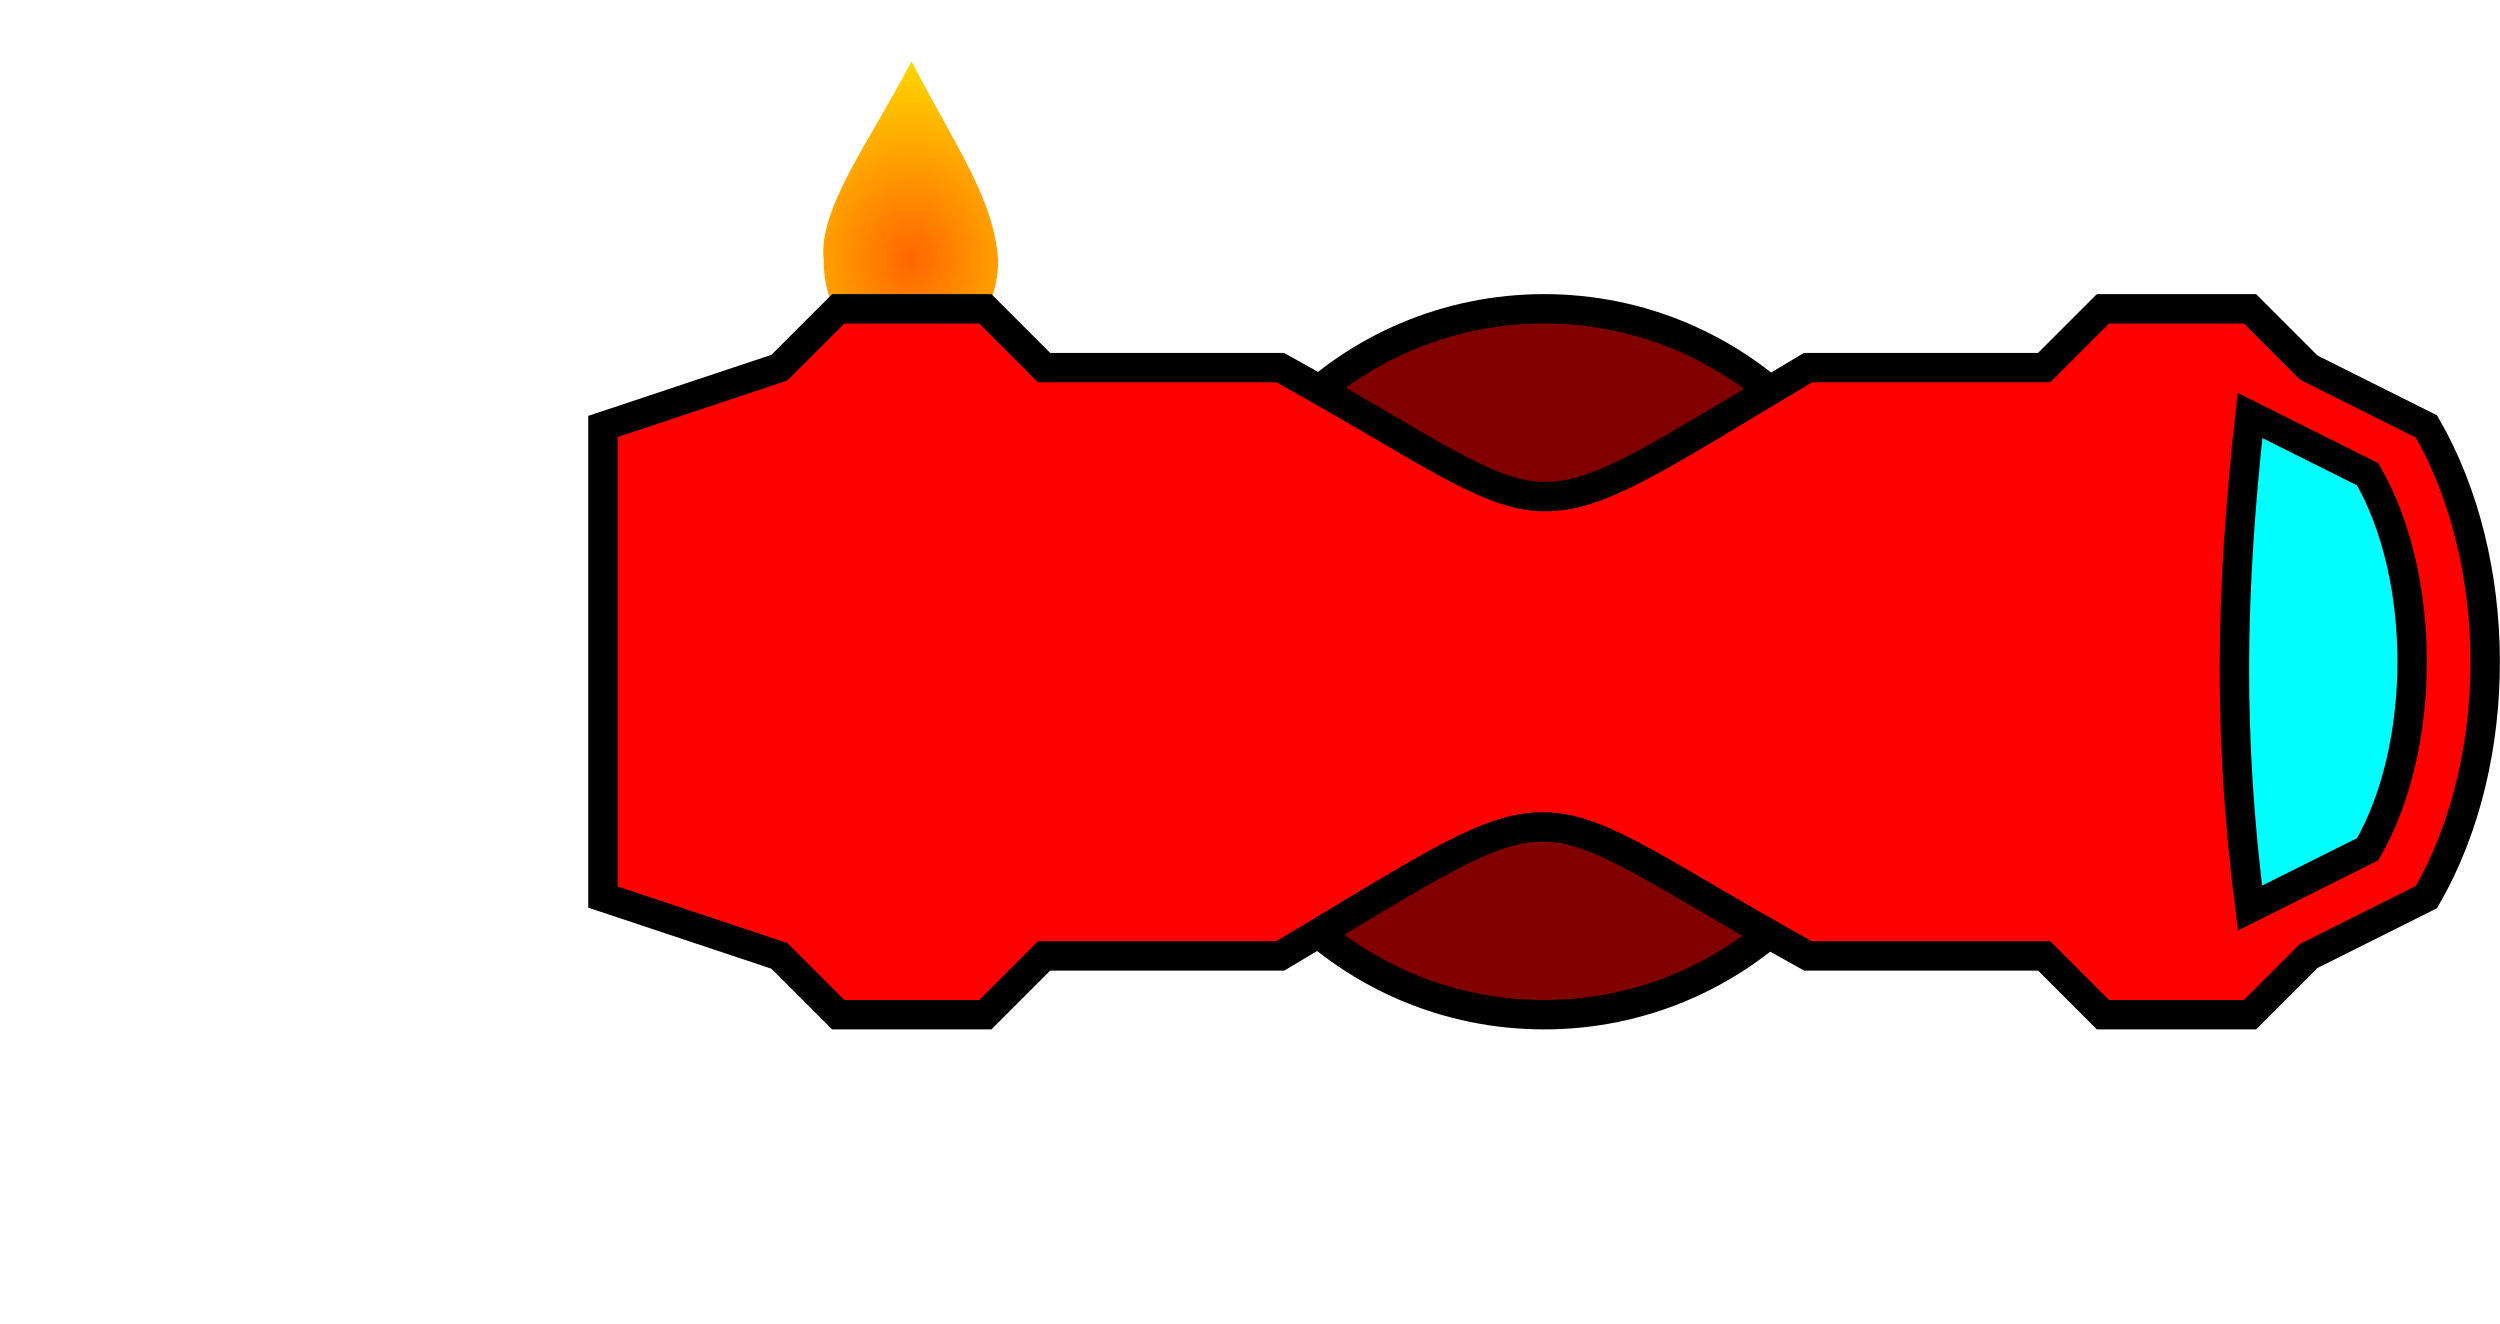
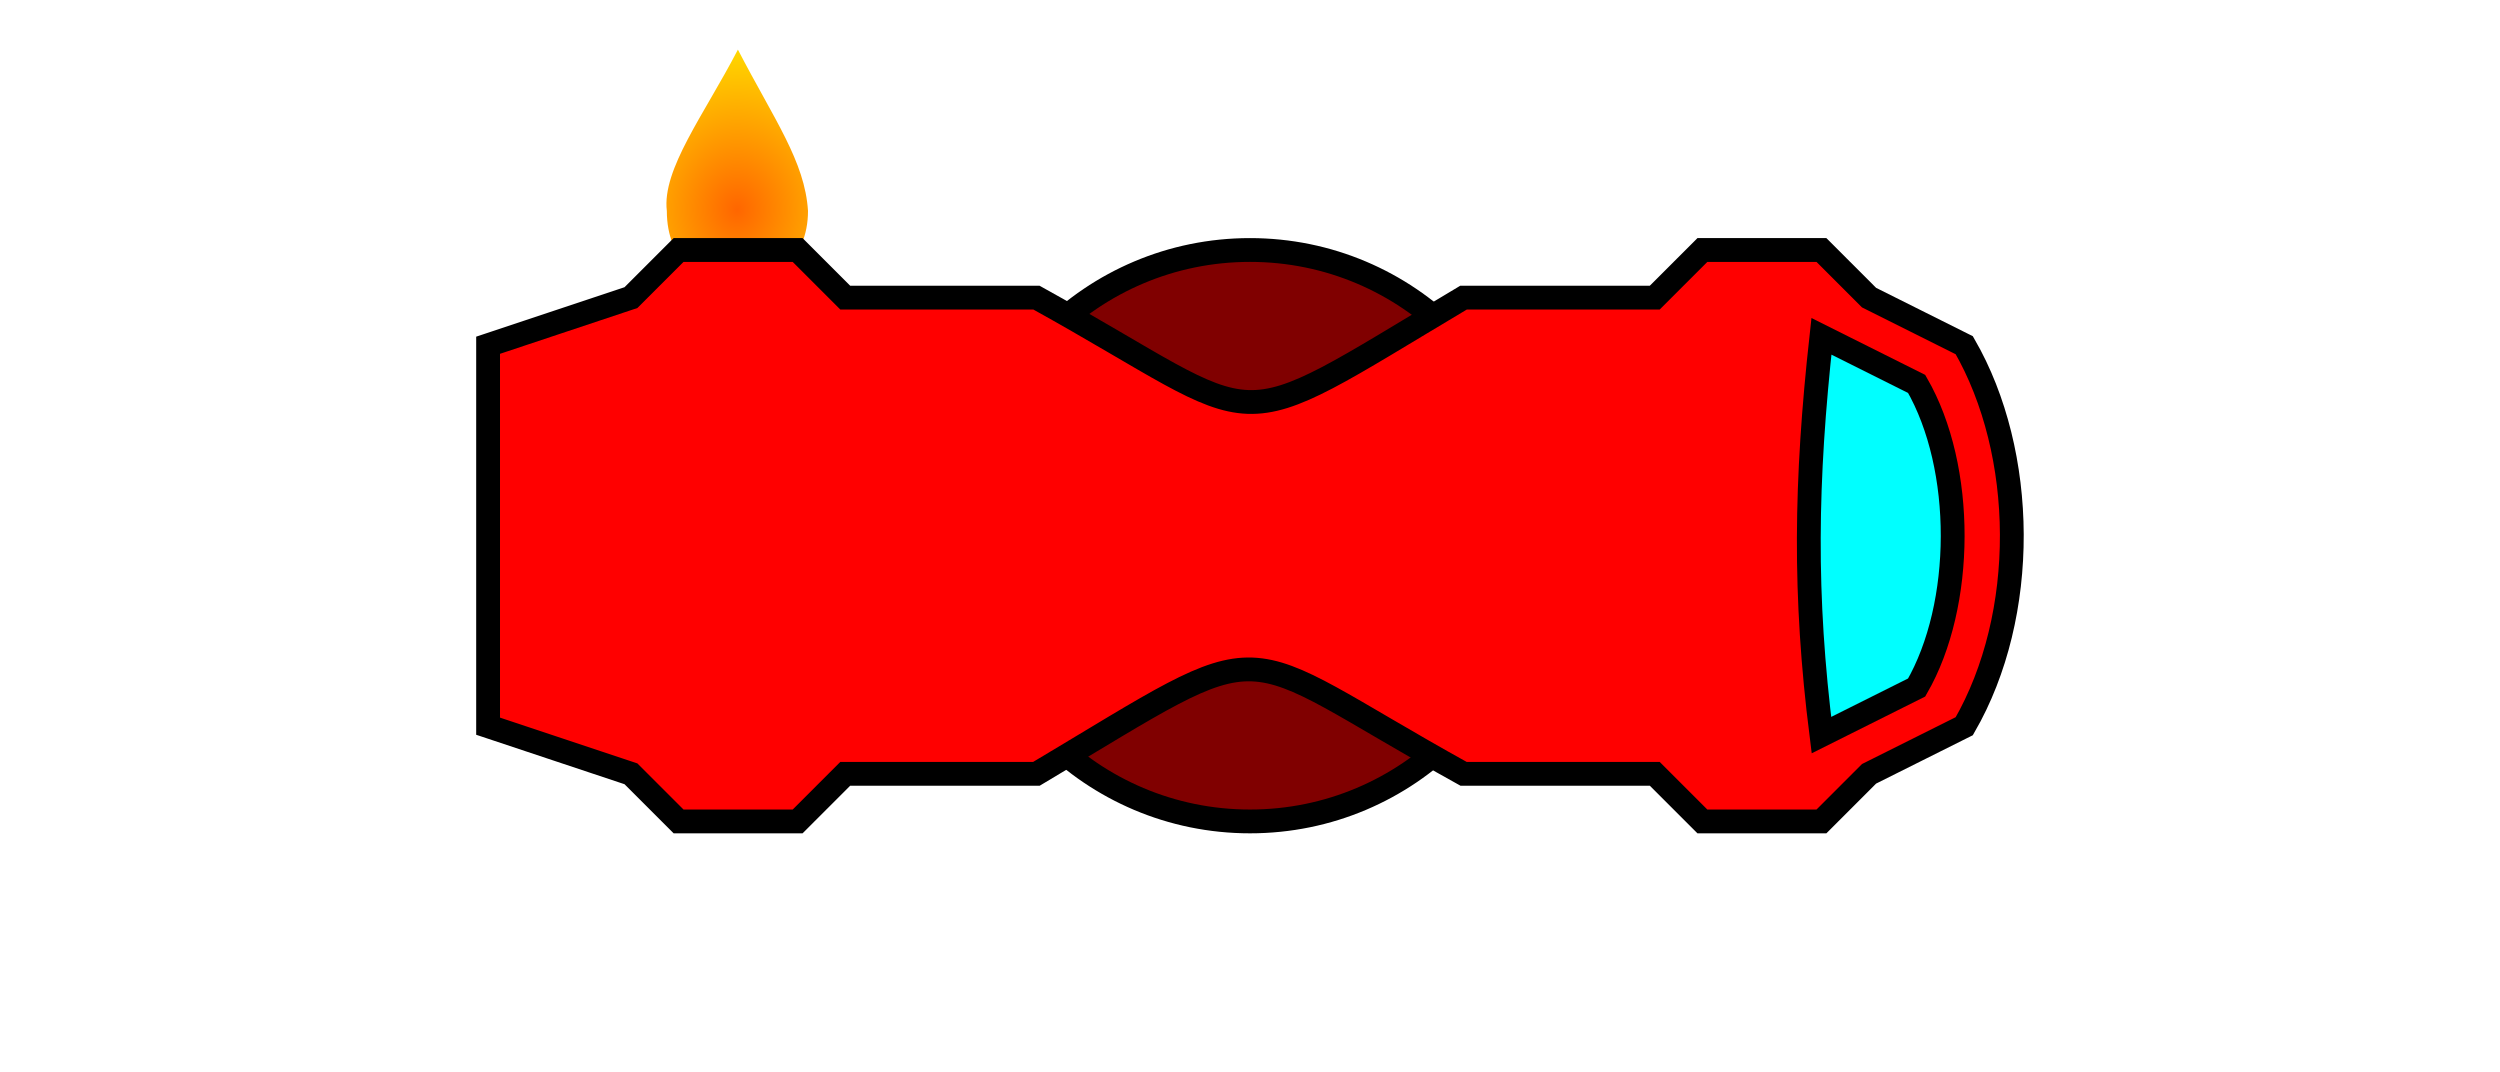
- <svg xmlns="http://www.w3.org/2000/svg" xmlns:xlink="http://www.w3.org/1999/xlink" width="85" height="45" id="svg2" version="1.1">
+ <svg xmlns="http://www.w3.org/2000/svg" xmlns:xlink="http://www.w3.org/1999/xlink" width="105" height="45" id="svg2" version="1.1">
  <defs id="defs4">
    <linearGradient id="linearGradient3757">
      <stop style="stop-color:#ff6600;stop-opacity:1;" offset="0" id="stop3759" />
      <stop style="stop-color:#ffff00;stop-opacity:1;" offset="1" id="stop3761" />
    </linearGradient>
    <radialGradient xlink:href="#linearGradient3757" id="radialGradient3763" cx="19.094" cy="1029.666" fx="19.094" fy="1029.666" r="12.374" gradientTransform="matrix(1.586857,1.6286962e-8,-1.5868978e-8,1.546133,-12.18407,-522.3344)" gradientUnits="userSpaceOnUse" />
    <radialGradient xlink:href="#linearGradient3757-7" id="radialGradient3763-1" cx="19.094" cy="1029.666" fx="19.094" fy="1029.666" r="12.374" gradientTransform="matrix(1.586857,1.6286962e-8,-1.5868978e-8,1.546133,-12.18407,-522.3344)" gradientUnits="userSpaceOnUse" />
    <linearGradient id="linearGradient3757-7">
      <stop style="stop-color:#ff6600;stop-opacity:1;" offset="0" id="stop3759-4" />
      <stop style="stop-color:#ffff00;stop-opacity:1;" offset="1" id="stop3761-0" />
    </linearGradient>
    <radialGradient r="12.374" fy="1029.666" fx="19.094" cy="1029.666" cx="19.094" gradientTransform="matrix(0,0.7321187,-0.6402,0,690.156,1002.186)" gradientUnits="userSpaceOnUse" id="radialGradient3780" xlink:href="#linearGradient3757-7" />
  </defs>
  <g id="layer1" transform="translate(0,-1007.362)">
    <path style="fill:#800000;fill-opacity:1;fill-rule:nonzero;stroke:#000000;stroke-width:0.635;stroke-linejoin:miter;stroke-miterlimit:4;stroke-opacity:1;stroke-dasharray:none;stroke-dashoffset:0" id="path3055" d="m 22.875,11.25 a 7.625,7.625 0 1 1 -15.25,0 7.625,7.625 0 1 1 15.25,0 z" transform="matrix(1.57377,0,0,1.57377,28.5,1012.157)" />
    <path style="fill:url(#radialGradient3763);fill-opacity:1;stroke:none" d="m 18.241,1062.487 c -4.514,0.313 -11.396,3.783 -17.943,6.806 7.202,3.491 14.161,8.022 17.943,7.513 9.253,0 8.892,-14.319 0,-14.319 z" id="path2987" />
    <path style="fill:url(#radialGradient3780);fill-opacity:1;stroke:none" d="m 33.936,1016.222 c -0.13,-2.083 -1.42,-3.835 -2.944,-6.776 -1.41,2.72 -3.195,5.031 -2.985,6.776 0,4.269 5.929,4.103 5.929,0 z" id="path2987-9" />
    <path style="fill:#ff0000;fill-opacity:1;fill-rule:nonzero;stroke:#000000;stroke-width:1;stroke-linejoin:miter;stroke-miterlimit:4;stroke-opacity:1;stroke-dasharray:none;stroke-dashoffset:0" d="m 28.5,1017.862 -2,2 -6,2 0,16 6,2 2,2 5,0 2,-2 8.031,0 c 10.275,-6.121 7.893,-5.565 17.938,0 l 8.031,0 2,2 5,0 2,-2 4,-2 c 2.703,-4.681 2.62,-11.462 0,-16 l -4,-2 -2,-2 -5,0 -2,2 -8.031,0 c -10.275,6.121 -7.893,5.565 -17.938,0 l -8.031,0 -2,-2 z" id="rect2985" />
    <path style="fill:#00ffff;fill-opacity:1;fill-rule:nonzero;stroke:#000000;stroke-width:1;stroke-linejoin:miter;stroke-miterlimit:4;stroke-opacity:1;stroke-dashoffset:0" d="m 76.5,1021.487 4,2 c 2.034,3.523 2,9.286 0,12.75 l -4,2 c -0.74,-5.877 -0.673,-10.638 0,-16.75 z" id="rect3120" />
  </g>
</svg>
